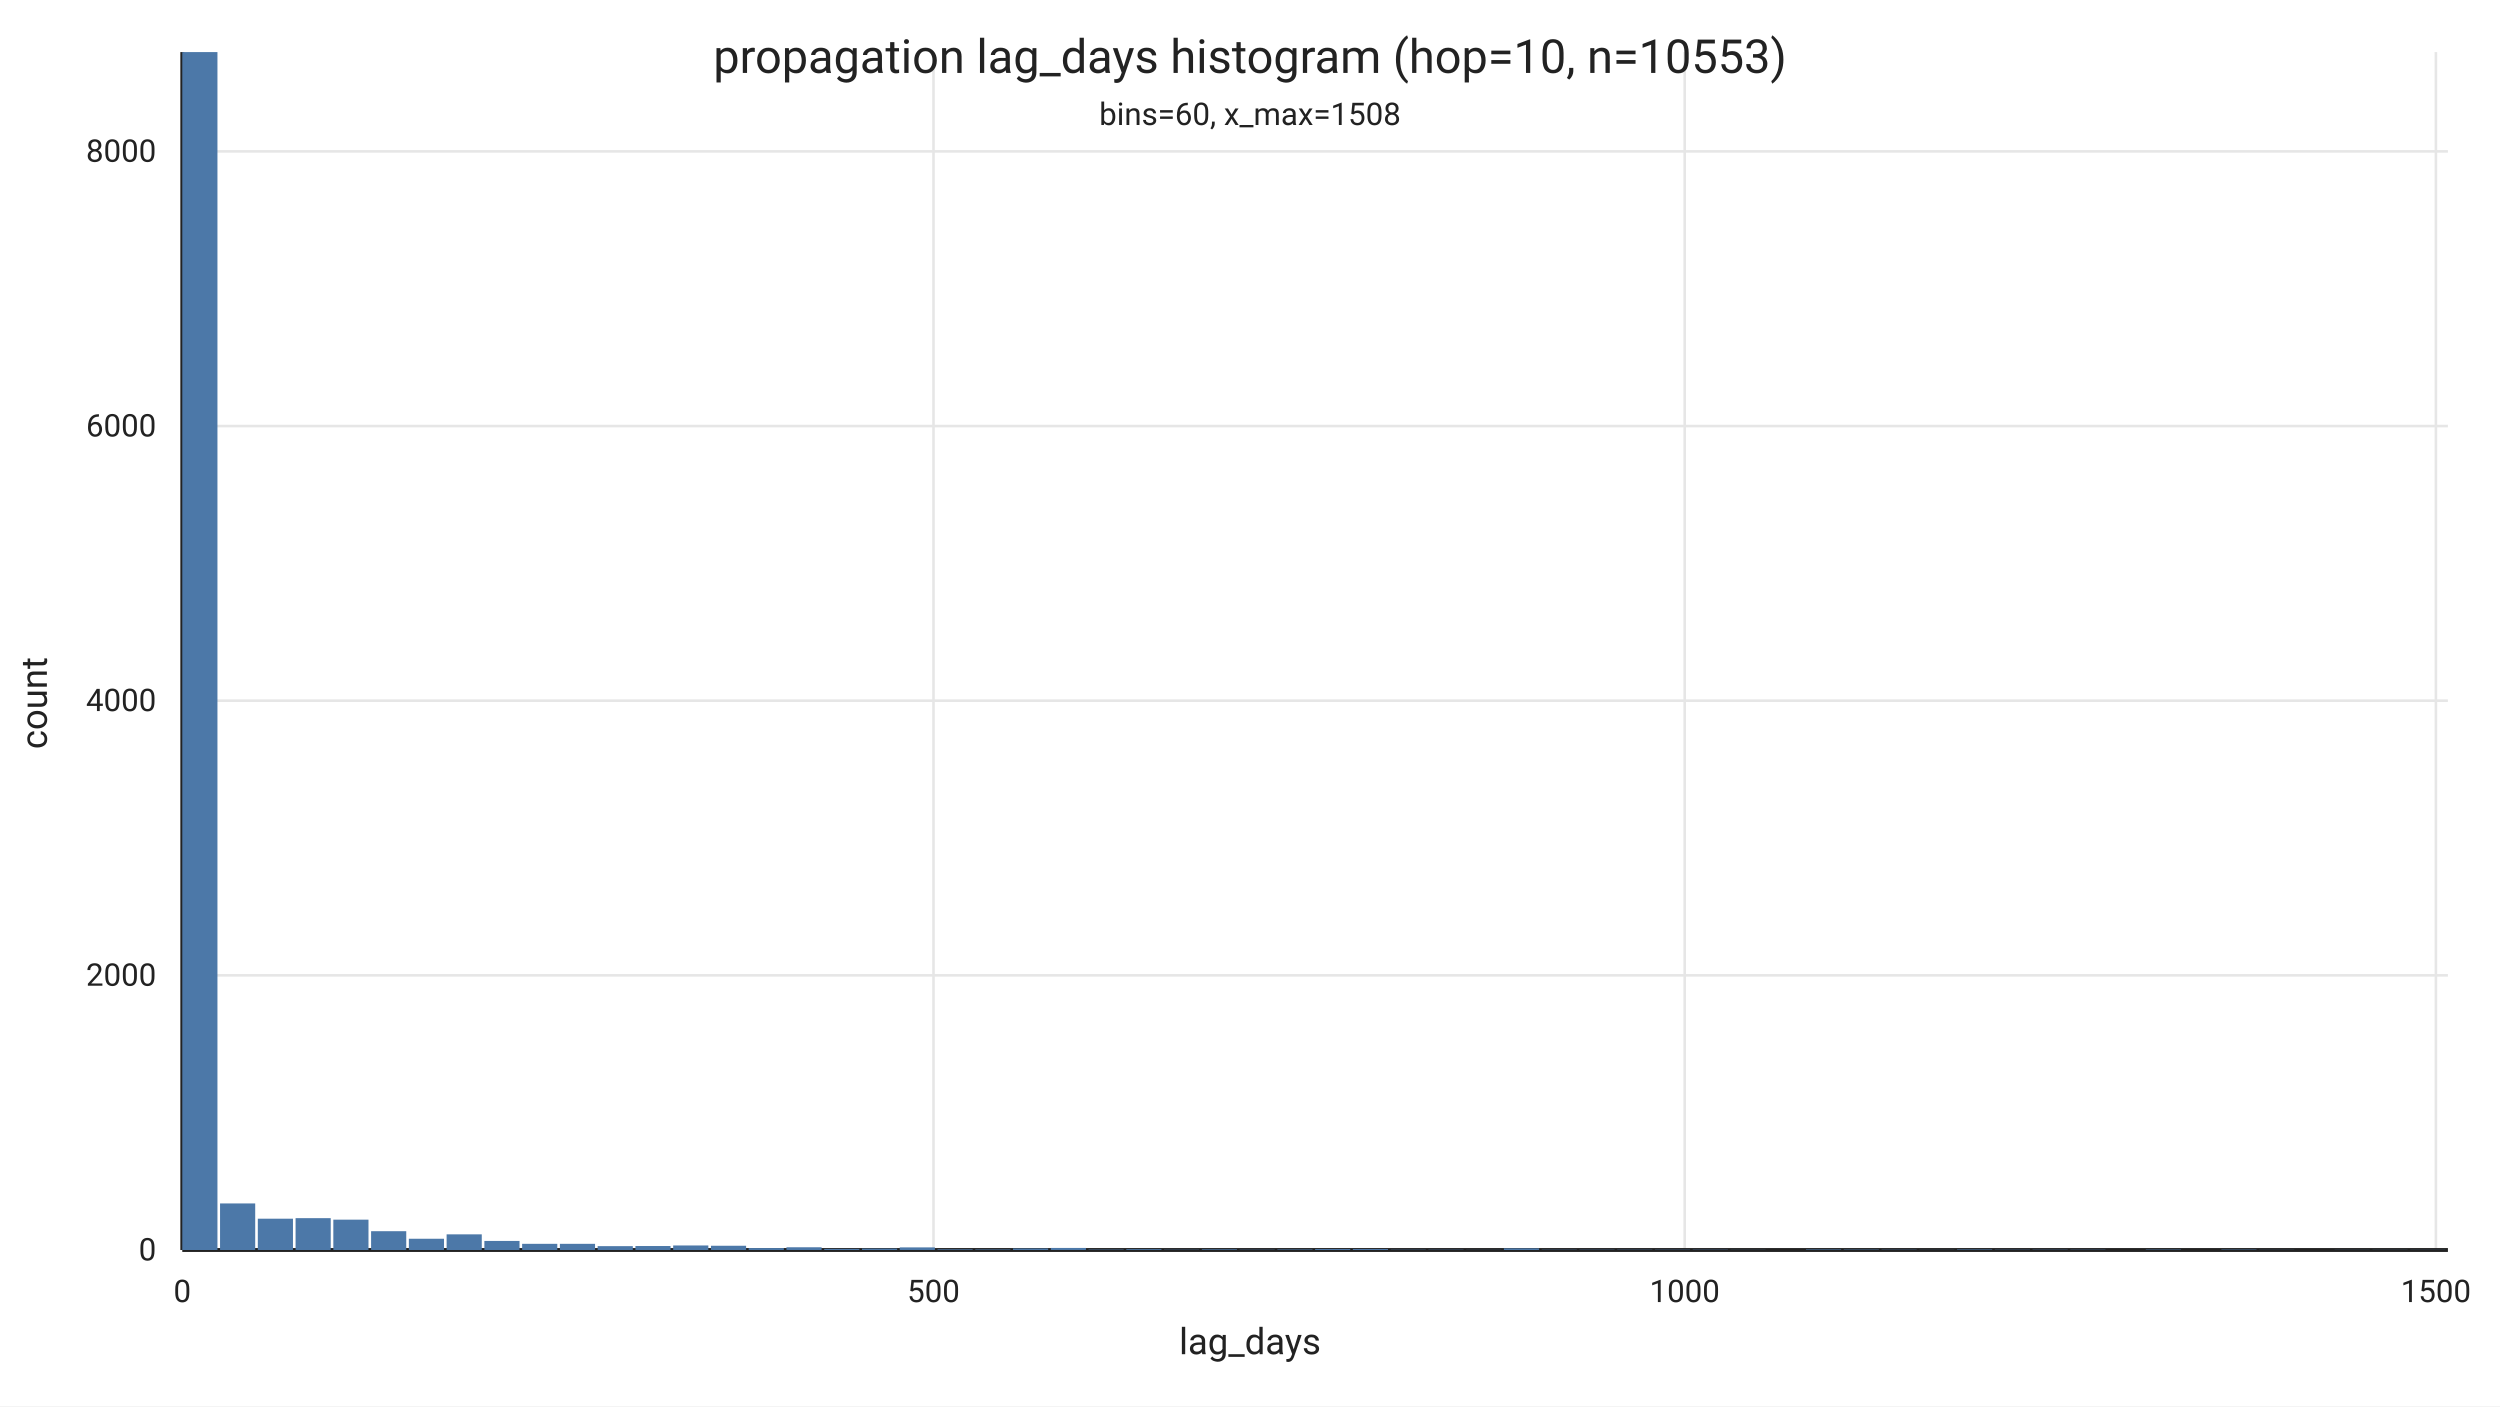
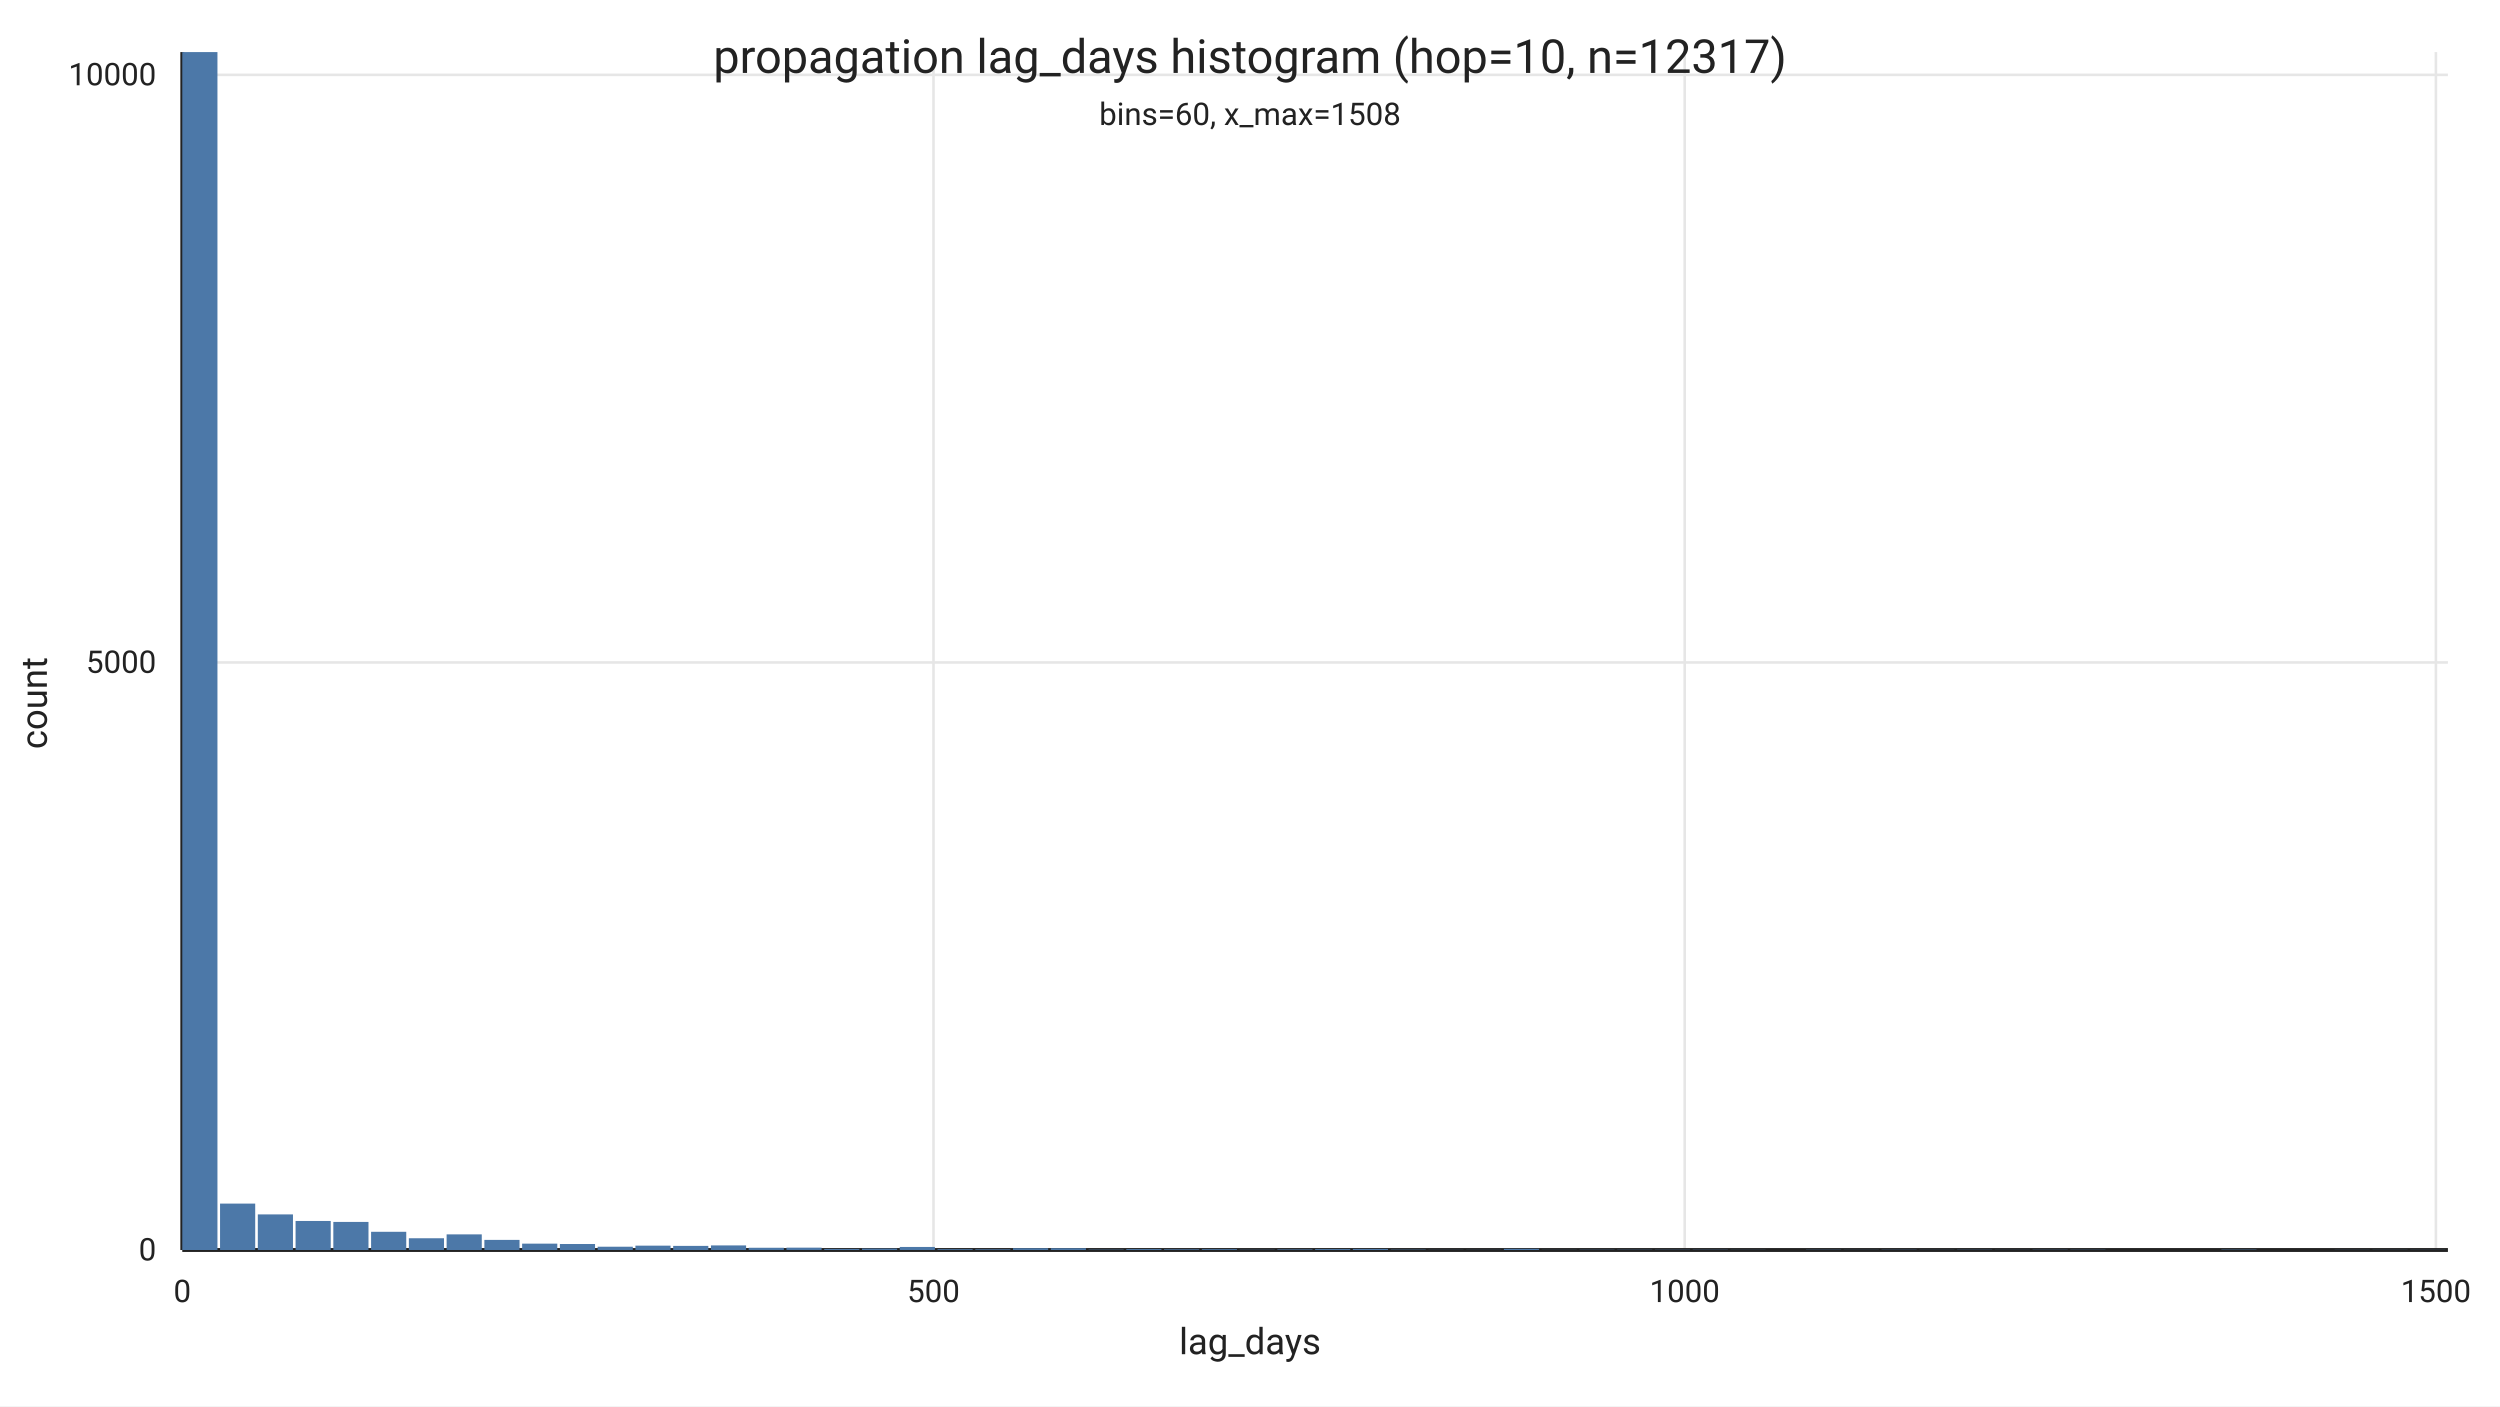
<svg xmlns="http://www.w3.org/2000/svg" width="960" height="540" viewBox="0 0 960 540">
  <rect x="0" y="0" width="960" height="540" fill="white" />
  <line x1="70.00" y1="480.00" x2="940.00" y2="480.00" stroke="#E6E6E6" stroke-width="1" />
  <text x="60.00" y="484.00" text-anchor="end" font-family="system-ui, -apple-system, Segoe UI, Roboto, Helvetica, Arial, sans-serif" font-size="12" fill="#222222">0</text>
-   <line x1="70.00" y1="374.53" x2="940.00" y2="374.53" stroke="#E6E6E6" stroke-width="1" />
-   <text x="60.00" y="378.53" text-anchor="end" font-family="system-ui, -apple-system, Segoe UI, Roboto, Helvetica, Arial, sans-serif" font-size="12" fill="#222222">2000</text>
-   <line x1="70.00" y1="269.06" x2="940.00" y2="269.06" stroke="#E6E6E6" stroke-width="1" />
-   <text x="60.00" y="273.06" text-anchor="end" font-family="system-ui, -apple-system, Segoe UI, Roboto, Helvetica, Arial, sans-serif" font-size="12" fill="#222222">4000</text>
-   <line x1="70.00" y1="163.60" x2="940.00" y2="163.60" stroke="#E6E6E6" stroke-width="1" />
-   <text x="60.00" y="167.60" text-anchor="end" font-family="system-ui, -apple-system, Segoe UI, Roboto, Helvetica, Arial, sans-serif" font-size="12" fill="#222222">6000</text>
-   <line x1="70.00" y1="58.13" x2="940.00" y2="58.13" stroke="#E6E6E6" stroke-width="1" />
-   <text x="60.00" y="62.13" text-anchor="end" font-family="system-ui, -apple-system, Segoe UI, Roboto, Helvetica, Arial, sans-serif" font-size="12" fill="#222222">8000</text>
-   <line x1="70.00" y1="-47.34" x2="940.00" y2="-47.34" stroke="#E6E6E6" stroke-width="1" />
-   <text x="60.00" y="-43.34" text-anchor="end" font-family="system-ui, -apple-system, Segoe UI, Roboto, Helvetica, Arial, sans-serif" font-size="12" fill="#222222">10000</text>
+   <line x1="70.00" y1="254.38" x2="940.00" y2="254.38" stroke="#E6E6E6" stroke-width="1" />
+   <text x="60.00" y="258.38" text-anchor="end" font-family="system-ui, -apple-system, Segoe UI, Roboto, Helvetica, Arial, sans-serif" font-size="12" fill="#222222">5000</text>
+   <line x1="70.00" y1="28.75" x2="940.00" y2="28.75" stroke="#E6E6E6" stroke-width="1" />
+   <text x="60.00" y="32.75" text-anchor="end" font-family="system-ui, -apple-system, Segoe UI, Roboto, Helvetica, Arial, sans-serif" font-size="12" fill="#222222">10000</text>
+   <line x1="70.00" y1="-196.87" x2="940.00" y2="-196.87" stroke="#E6E6E6" stroke-width="1" />
+   <text x="60.00" y="-192.87" text-anchor="end" font-family="system-ui, -apple-system, Segoe UI, Roboto, Helvetica, Arial, sans-serif" font-size="12" fill="#222222">15000</text>
  <line x1="70.00" y1="20.00" x2="70.00" y2="480.00" stroke="#E6E6E6" stroke-width="1" />
  <text x="70.00" y="500.00" text-anchor="middle" font-family="system-ui, -apple-system, Segoe UI, Roboto, Helvetica, Arial, sans-serif" font-size="12" fill="#222222">0</text>
  <line x1="358.46" y1="20.00" x2="358.46" y2="480.00" stroke="#E6E6E6" stroke-width="1" />
  <text x="358.46" y="500.00" text-anchor="middle" font-family="system-ui, -apple-system, Segoe UI, Roboto, Helvetica, Arial, sans-serif" font-size="12" fill="#222222">500</text>
  <line x1="646.92" y1="20.00" x2="646.92" y2="480.00" stroke="#E6E6E6" stroke-width="1" />
  <text x="646.92" y="500.00" text-anchor="middle" font-family="system-ui, -apple-system, Segoe UI, Roboto, Helvetica, Arial, sans-serif" font-size="12" fill="#222222">1000</text>
  <line x1="935.38" y1="20.00" x2="935.38" y2="480.00" stroke="#E6E6E6" stroke-width="1" />
  <text x="935.38" y="500.00" text-anchor="middle" font-family="system-ui, -apple-system, Segoe UI, Roboto, Helvetica, Arial, sans-serif" font-size="12" fill="#222222">1500</text>
  <line x1="1223.85" y1="20.00" x2="1223.85" y2="480.00" stroke="#E6E6E6" stroke-width="1" />
  <text x="1223.85" y="500.00" text-anchor="middle" font-family="system-ui, -apple-system, Segoe UI, Roboto, Helvetica, Arial, sans-serif" font-size="12" fill="#222222">2000</text>
  <line x1="70.00" y1="480.00" x2="940.00" y2="480.00" stroke="#222222" stroke-width="1.5" />
  <line x1="70.00" y1="20.00" x2="70.00" y2="480.00" stroke="#222222" stroke-width="1.5" />
  <rect x="70.00" y="20.00" width="13.50" height="460.00" fill="#4C78A8" />
-   <rect x="84.50" y="462.12" width="13.50" height="17.88" fill="#4C78A8" />
-   <rect x="99.00" y="467.98" width="13.50" height="12.02" fill="#4C78A8" />
-   <rect x="113.50" y="467.77" width="13.50" height="12.23" fill="#4C78A8" />
-   <rect x="128.00" y="468.35" width="13.50" height="11.65" fill="#4C78A8" />
-   <rect x="142.50" y="472.78" width="13.50" height="7.22" fill="#4C78A8" />
-   <rect x="157.00" y="475.68" width="13.50" height="4.32" fill="#4C78A8" />
-   <rect x="171.50" y="473.99" width="13.50" height="6.01" fill="#4C78A8" />
-   <rect x="186.00" y="476.52" width="13.50" height="3.48" fill="#4C78A8" />
-   <rect x="200.50" y="477.63" width="13.50" height="2.37" fill="#4C78A8" />
-   <rect x="215.00" y="477.63" width="13.50" height="2.37" fill="#4C78A8" />
-   <rect x="229.50" y="478.52" width="13.50" height="1.48" fill="#4C78A8" />
-   <rect x="244.00" y="478.47" width="13.50" height="1.53" fill="#4C78A8" />
-   <rect x="258.50" y="478.26" width="13.50" height="1.74" fill="#4C78A8" />
-   <rect x="273.00" y="478.37" width="13.50" height="1.63" fill="#4C78A8" />
-   <rect x="287.50" y="479.26" width="13.50" height="0.74" fill="#4C78A8" />
-   <rect x="302.00" y="478.95" width="13.50" height="1.05" fill="#4C78A8" />
-   <rect x="316.50" y="479.58" width="13.50" height="0.42" fill="#4C78A8" />
-   <rect x="331.00" y="479.47" width="13.50" height="0.53" fill="#4C78A8" />
-   <rect x="345.50" y="479.00" width="13.50" height="1.00" fill="#4C78A8" />
-   <rect x="360.00" y="479.74" width="13.50" height="0.26" fill="#4C78A8" />
-   <rect x="374.50" y="479.79" width="13.50" height="0.21" fill="#4C78A8" />
-   <rect x="389.00" y="479.42" width="13.50" height="0.58" fill="#4C78A8" />
-   <rect x="403.50" y="479.21" width="13.50" height="0.79" fill="#4C78A8" />
-   <rect x="418.00" y="479.84" width="13.50" height="0.16" fill="#4C78A8" />
-   <rect x="432.50" y="479.68" width="13.50" height="0.32" fill="#4C78A8" />
-   <rect x="447.00" y="479.89" width="13.50" height="0.11" fill="#4C78A8" />
-   <rect x="461.50" y="479.74" width="13.50" height="0.26" fill="#4C78A8" />
-   <rect x="476.00" y="479.89" width="13.50" height="0.11" fill="#4C78A8" />
-   <rect x="490.50" y="479.79" width="13.50" height="0.21" fill="#4C78A8" />
-   <rect x="505.00" y="479.63" width="13.50" height="0.37" fill="#4C78A8" />
-   <rect x="519.50" y="479.63" width="13.50" height="0.37" fill="#4C78A8" />
-   <rect x="534.00" y="479.89" width="13.50" height="0.11" fill="#4C78A8" />
-   <rect x="548.50" y="479.89" width="13.50" height="0.11" fill="#4C78A8" />
+   <rect x="84.50" y="462.18" width="13.50" height="17.82" fill="#4C78A8" />
+   <rect x="99.00" y="466.33" width="13.50" height="13.67" fill="#4C78A8" />
+   <rect x="113.50" y="468.85" width="13.50" height="11.15" fill="#4C78A8" />
+   <rect x="128.00" y="469.22" width="13.50" height="10.78" fill="#4C78A8" />
+   <rect x="142.50" y="473.01" width="13.50" height="6.99" fill="#4C78A8" />
+   <rect x="157.00" y="475.49" width="13.50" height="4.51" fill="#4C78A8" />
+   <rect x="171.50" y="474.00" width="13.50" height="6.00" fill="#4C78A8" />
+   <rect x="186.00" y="476.12" width="13.50" height="3.88" fill="#4C78A8" />
+   <rect x="200.50" y="477.56" width="13.50" height="2.44" fill="#4C78A8" />
+   <rect x="215.00" y="477.70" width="13.50" height="2.30" fill="#4C78A8" />
+   <rect x="229.50" y="478.74" width="13.50" height="1.26" fill="#4C78A8" />
+   <rect x="244.00" y="478.33" width="13.50" height="1.67" fill="#4C78A8" />
+   <rect x="258.50" y="478.42" width="13.50" height="1.58" fill="#4C78A8" />
+   <rect x="273.00" y="478.24" width="13.50" height="1.76" fill="#4C78A8" />
+   <rect x="287.50" y="479.14" width="13.50" height="0.86" fill="#4C78A8" />
+   <rect x="302.00" y="479.10" width="13.50" height="0.90" fill="#4C78A8" />
+   <rect x="316.50" y="479.59" width="13.50" height="0.41" fill="#4C78A8" />
+   <rect x="331.00" y="479.46" width="13.50" height="0.54" fill="#4C78A8" />
+   <rect x="345.50" y="478.83" width="13.50" height="1.17" fill="#4C78A8" />
+   <rect x="360.00" y="479.68" width="13.50" height="0.32" fill="#4C78A8" />
+   <rect x="374.50" y="479.73" width="13.50" height="0.27" fill="#4C78A8" />
+   <rect x="389.00" y="479.32" width="13.50" height="0.68" fill="#4C78A8" />
+   <rect x="403.50" y="479.32" width="13.50" height="0.68" fill="#4C78A8" />
+   <rect x="418.00" y="479.86" width="13.50" height="0.14" fill="#4C78A8" />
+   <rect x="432.50" y="479.64" width="13.50" height="0.36" fill="#4C78A8" />
+   <rect x="447.00" y="479.73" width="13.50" height="0.27" fill="#4C78A8" />
+   <rect x="461.50" y="479.68" width="13.50" height="0.32" fill="#4C78A8" />
+   <rect x="476.00" y="479.91" width="13.50" height="0.09" fill="#4C78A8" />
+   <rect x="490.50" y="479.77" width="13.50" height="0.23" fill="#4C78A8" />
+   <rect x="505.00" y="479.64" width="13.50" height="0.36" fill="#4C78A8" />
+   <rect x="519.50" y="479.59" width="13.50" height="0.41" fill="#4C78A8" />
+   <rect x="534.00" y="479.86" width="13.50" height="0.14" fill="#4C78A8" />
+   <rect x="548.50" y="479.95" width="13.50" height="0.05" fill="#4C78A8" />
  <rect x="563.00" y="479.95" width="13.50" height="0.05" fill="#4C78A8" />
-   <rect x="577.50" y="479.37" width="13.50" height="0.63" fill="#4C78A8" />
-   <rect x="592.00" y="479.89" width="13.50" height="0.11" fill="#4C78A8" />
-   <rect x="606.50" y="479.89" width="13.50" height="0.11" fill="#4C78A8" />
-   <rect x="621.00" y="479.89" width="13.50" height="0.11" fill="#4C78A8" />
-   <rect x="635.50" y="479.89" width="13.50" height="0.11" fill="#4C78A8" />
-   <rect x="650.00" y="479.89" width="13.50" height="0.11" fill="#4C78A8" />
+   <rect x="577.50" y="479.55" width="13.50" height="0.45" fill="#4C78A8" />
+   <rect x="592.00" y="479.95" width="13.50" height="0.05" fill="#4C78A8" />
+   <rect x="606.50" y="479.91" width="13.50" height="0.09" fill="#4C78A8" />
+   <rect x="621.00" y="479.91" width="13.50" height="0.09" fill="#4C78A8" />
+   <rect x="635.50" y="479.91" width="13.50" height="0.09" fill="#4C78A8" />
+   <rect x="650.00" y="479.91" width="13.50" height="0.09" fill="#4C78A8" />
  <rect x="664.50" y="479.95" width="13.50" height="0.05" fill="#4C78A8" />
  <rect x="679.00" y="480.00" width="13.50" height="0.00" fill="#4C78A8" />
-   <rect x="693.50" y="479.79" width="13.50" height="0.21" fill="#4C78A8" />
-   <rect x="708.00" y="479.84" width="13.50" height="0.16" fill="#4C78A8" />
-   <rect x="722.50" y="479.89" width="13.50" height="0.11" fill="#4C78A8" />
+   <rect x="693.50" y="479.91" width="13.50" height="0.09" fill="#4C78A8" />
+   <rect x="708.00" y="479.95" width="13.50" height="0.05" fill="#4C78A8" />
+   <rect x="722.50" y="479.91" width="13.50" height="0.09" fill="#4C78A8" />
  <rect x="737.00" y="479.95" width="13.50" height="0.05" fill="#4C78A8" />
-   <rect x="751.50" y="479.79" width="13.50" height="0.21" fill="#4C78A8" />
-   <rect x="766.00" y="479.89" width="13.50" height="0.11" fill="#4C78A8" />
-   <rect x="780.50" y="479.89" width="13.50" height="0.11" fill="#4C78A8" />
-   <rect x="795.00" y="479.89" width="13.50" height="0.11" fill="#4C78A8" />
+   <rect x="751.50" y="479.91" width="13.50" height="0.09" fill="#4C78A8" />
+   <rect x="766.00" y="479.95" width="13.50" height="0.05" fill="#4C78A8" />
+   <rect x="780.50" y="479.91" width="13.50" height="0.09" fill="#4C78A8" />
+   <rect x="795.00" y="479.91" width="13.50" height="0.09" fill="#4C78A8" />
  <rect x="809.50" y="480.00" width="13.50" height="0.00" fill="#4C78A8" />
-   <rect x="824.00" y="479.84" width="13.50" height="0.16" fill="#4C78A8" />
+   <rect x="824.00" y="480.00" width="13.50" height="0.00" fill="#4C78A8" />
  <rect x="838.50" y="480.00" width="13.50" height="0.00" fill="#4C78A8" />
-   <rect x="853.00" y="479.84" width="13.50" height="0.16" fill="#4C78A8" />
-   <rect x="867.50" y="479.95" width="13.50" height="0.05" fill="#4C78A8" />
+   <rect x="853.00" y="479.86" width="13.50" height="0.14" fill="#4C78A8" />
+   <rect x="867.50" y="480.00" width="13.50" height="0.00" fill="#4C78A8" />
  <rect x="882.00" y="480.00" width="13.50" height="0.00" fill="#4C78A8" />
  <rect x="896.50" y="479.95" width="13.50" height="0.05" fill="#4C78A8" />
  <rect x="911.00" y="479.95" width="13.50" height="0.05" fill="#4C78A8" />
  <rect x="925.50" y="479.95" width="13.50" height="0.05" fill="#4C78A8" />
-   <text x="480.00" y="28" text-anchor="middle" font-family="system-ui, -apple-system, Segoe UI, Roboto, Helvetica, Arial, sans-serif" font-size="18" fill="#222222">propagation lag_days histogram (hop=10, n=10553)</text>
+   <text x="480.00" y="28" text-anchor="middle" font-family="system-ui, -apple-system, Segoe UI, Roboto, Helvetica, Arial, sans-serif" font-size="18" fill="#222222">propagation lag_days histogram (hop=10, n=12317)</text>
  <text x="480.00" y="48" text-anchor="middle" font-family="system-ui, -apple-system, Segoe UI, Roboto, Helvetica, Arial, sans-serif" font-size="12" fill="#222222">bins=60, x_max=1508</text>
  <text x="480.00" y="520.00" text-anchor="middle" font-family="system-ui, -apple-system, Segoe UI, Roboto, Helvetica, Arial, sans-serif" font-size="14" fill="#222222">lag_days</text>
  <text x="18" y="270.00" text-anchor="middle" font-family="system-ui, -apple-system, Segoe UI, Roboto, Helvetica, Arial, sans-serif" font-size="14" fill="#222222" transform="rotate(-90 18 270.00)">count</text>
</svg>
